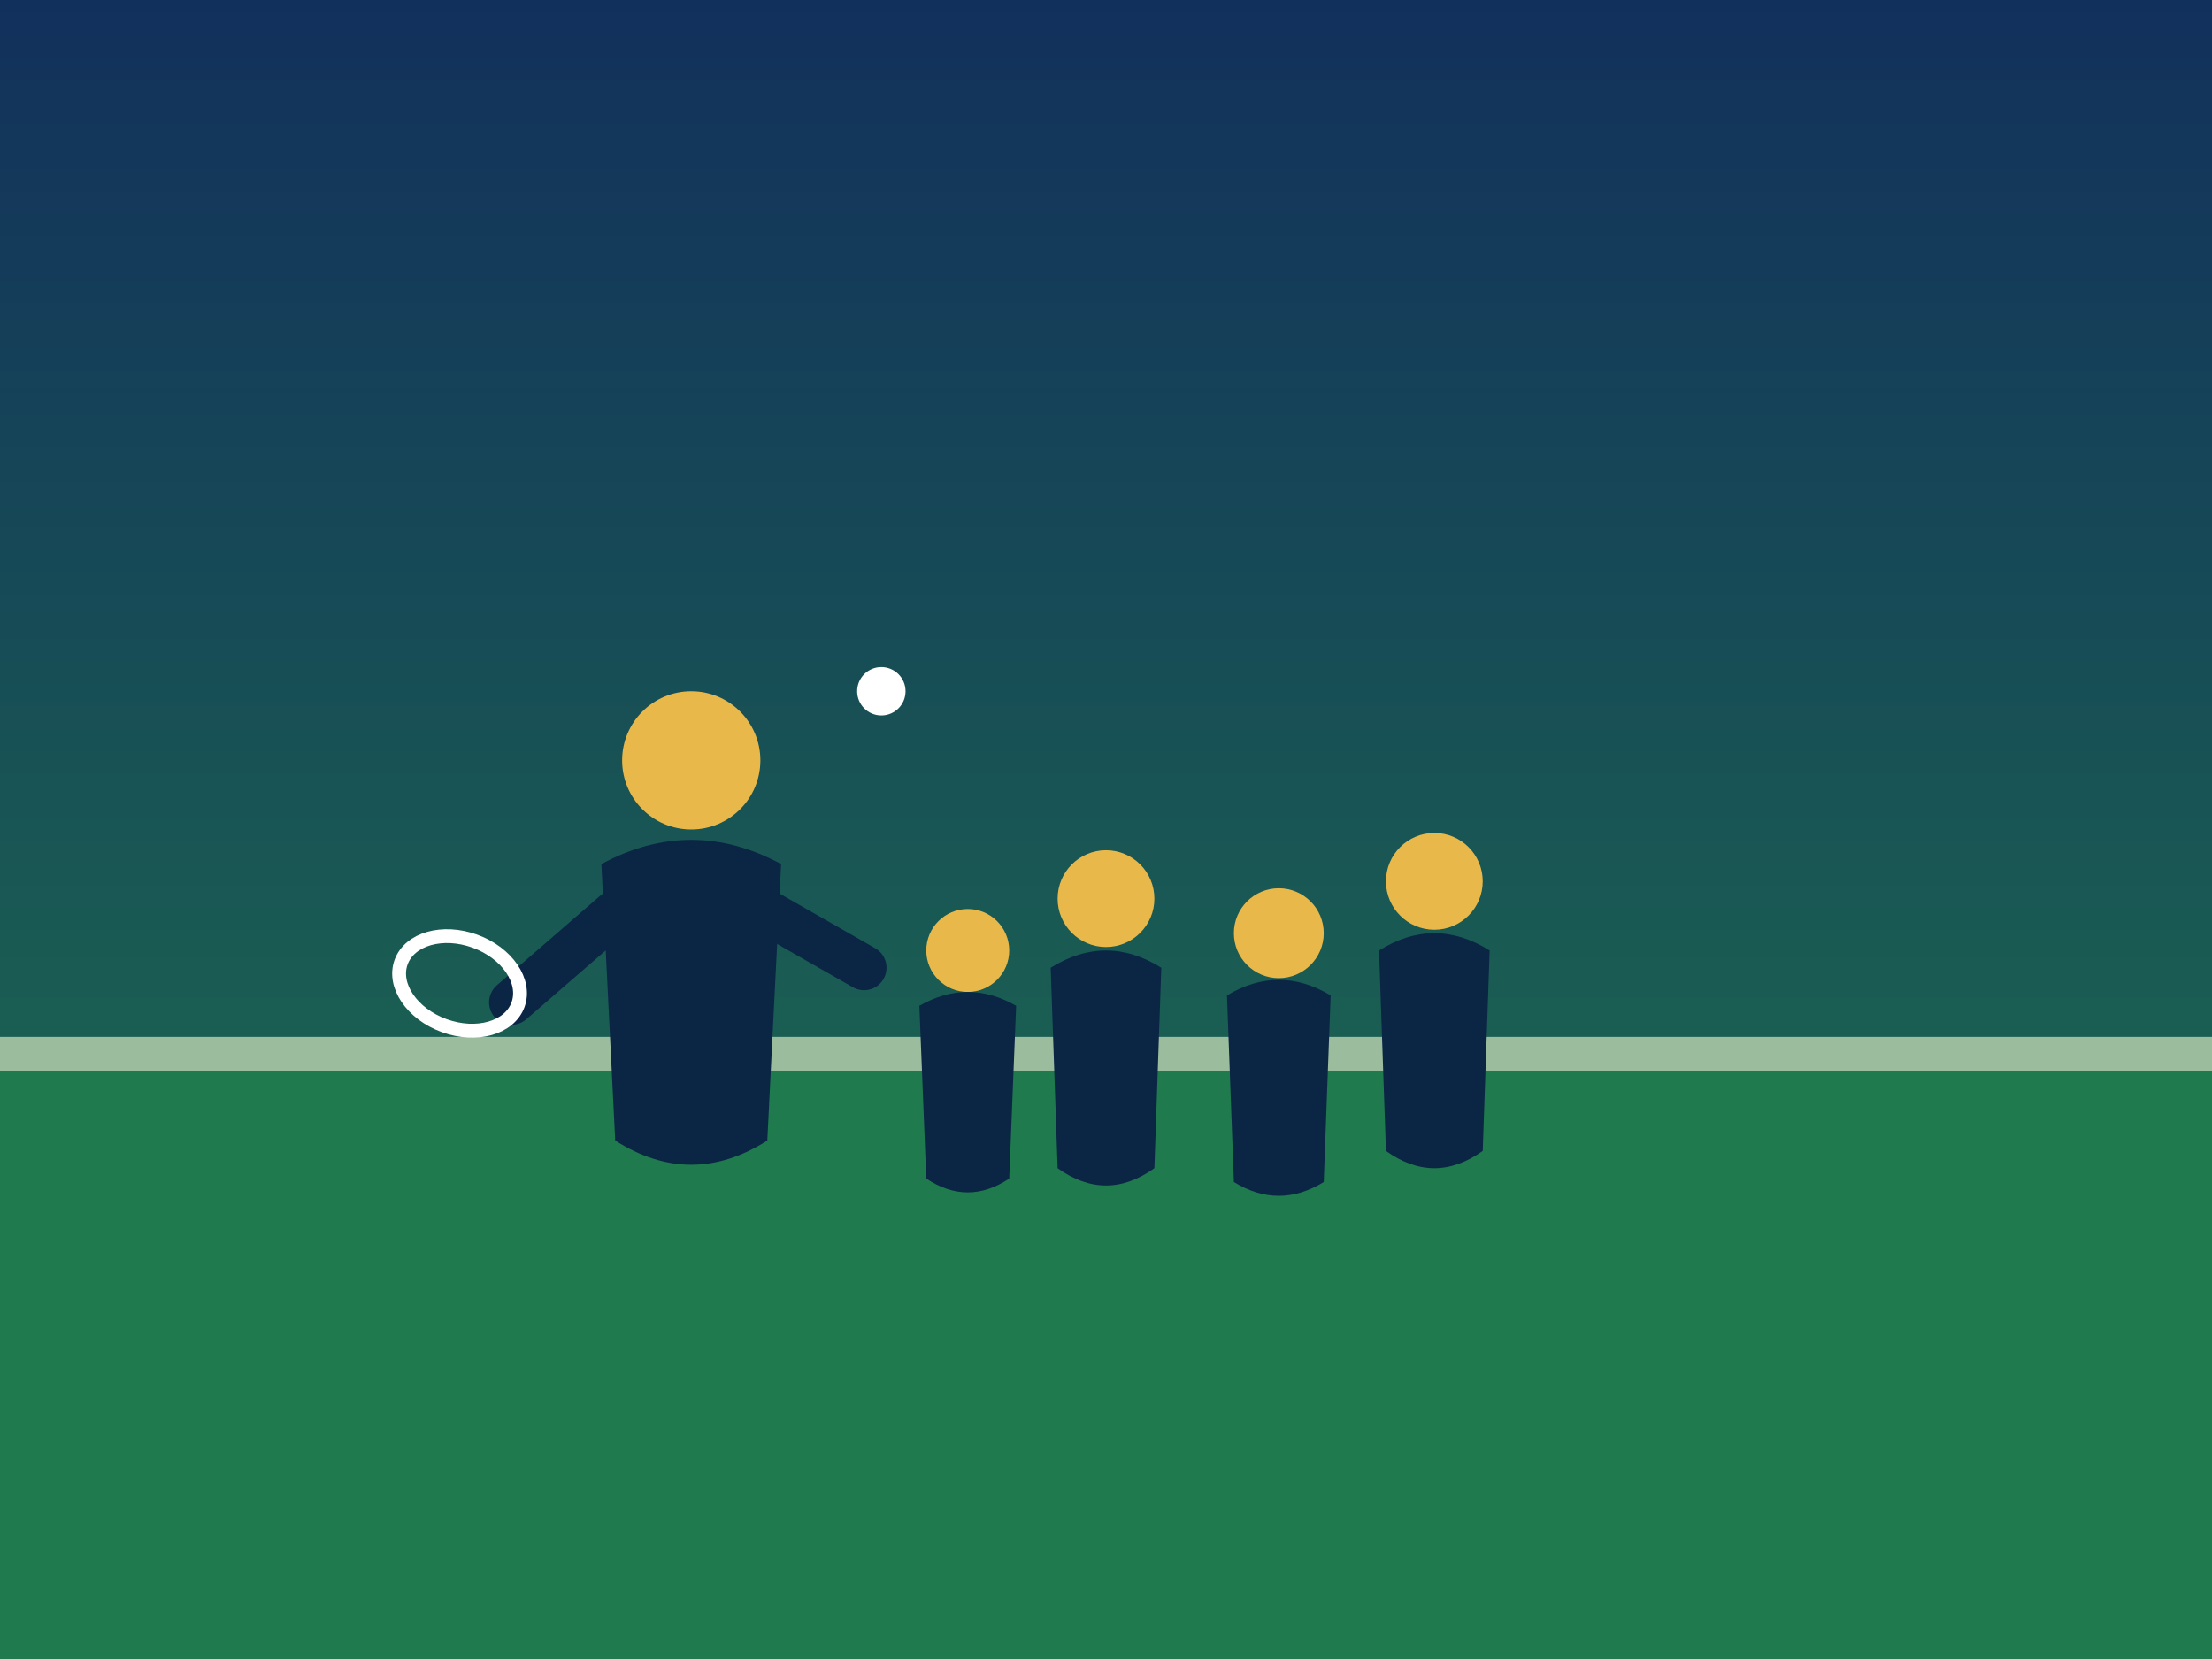
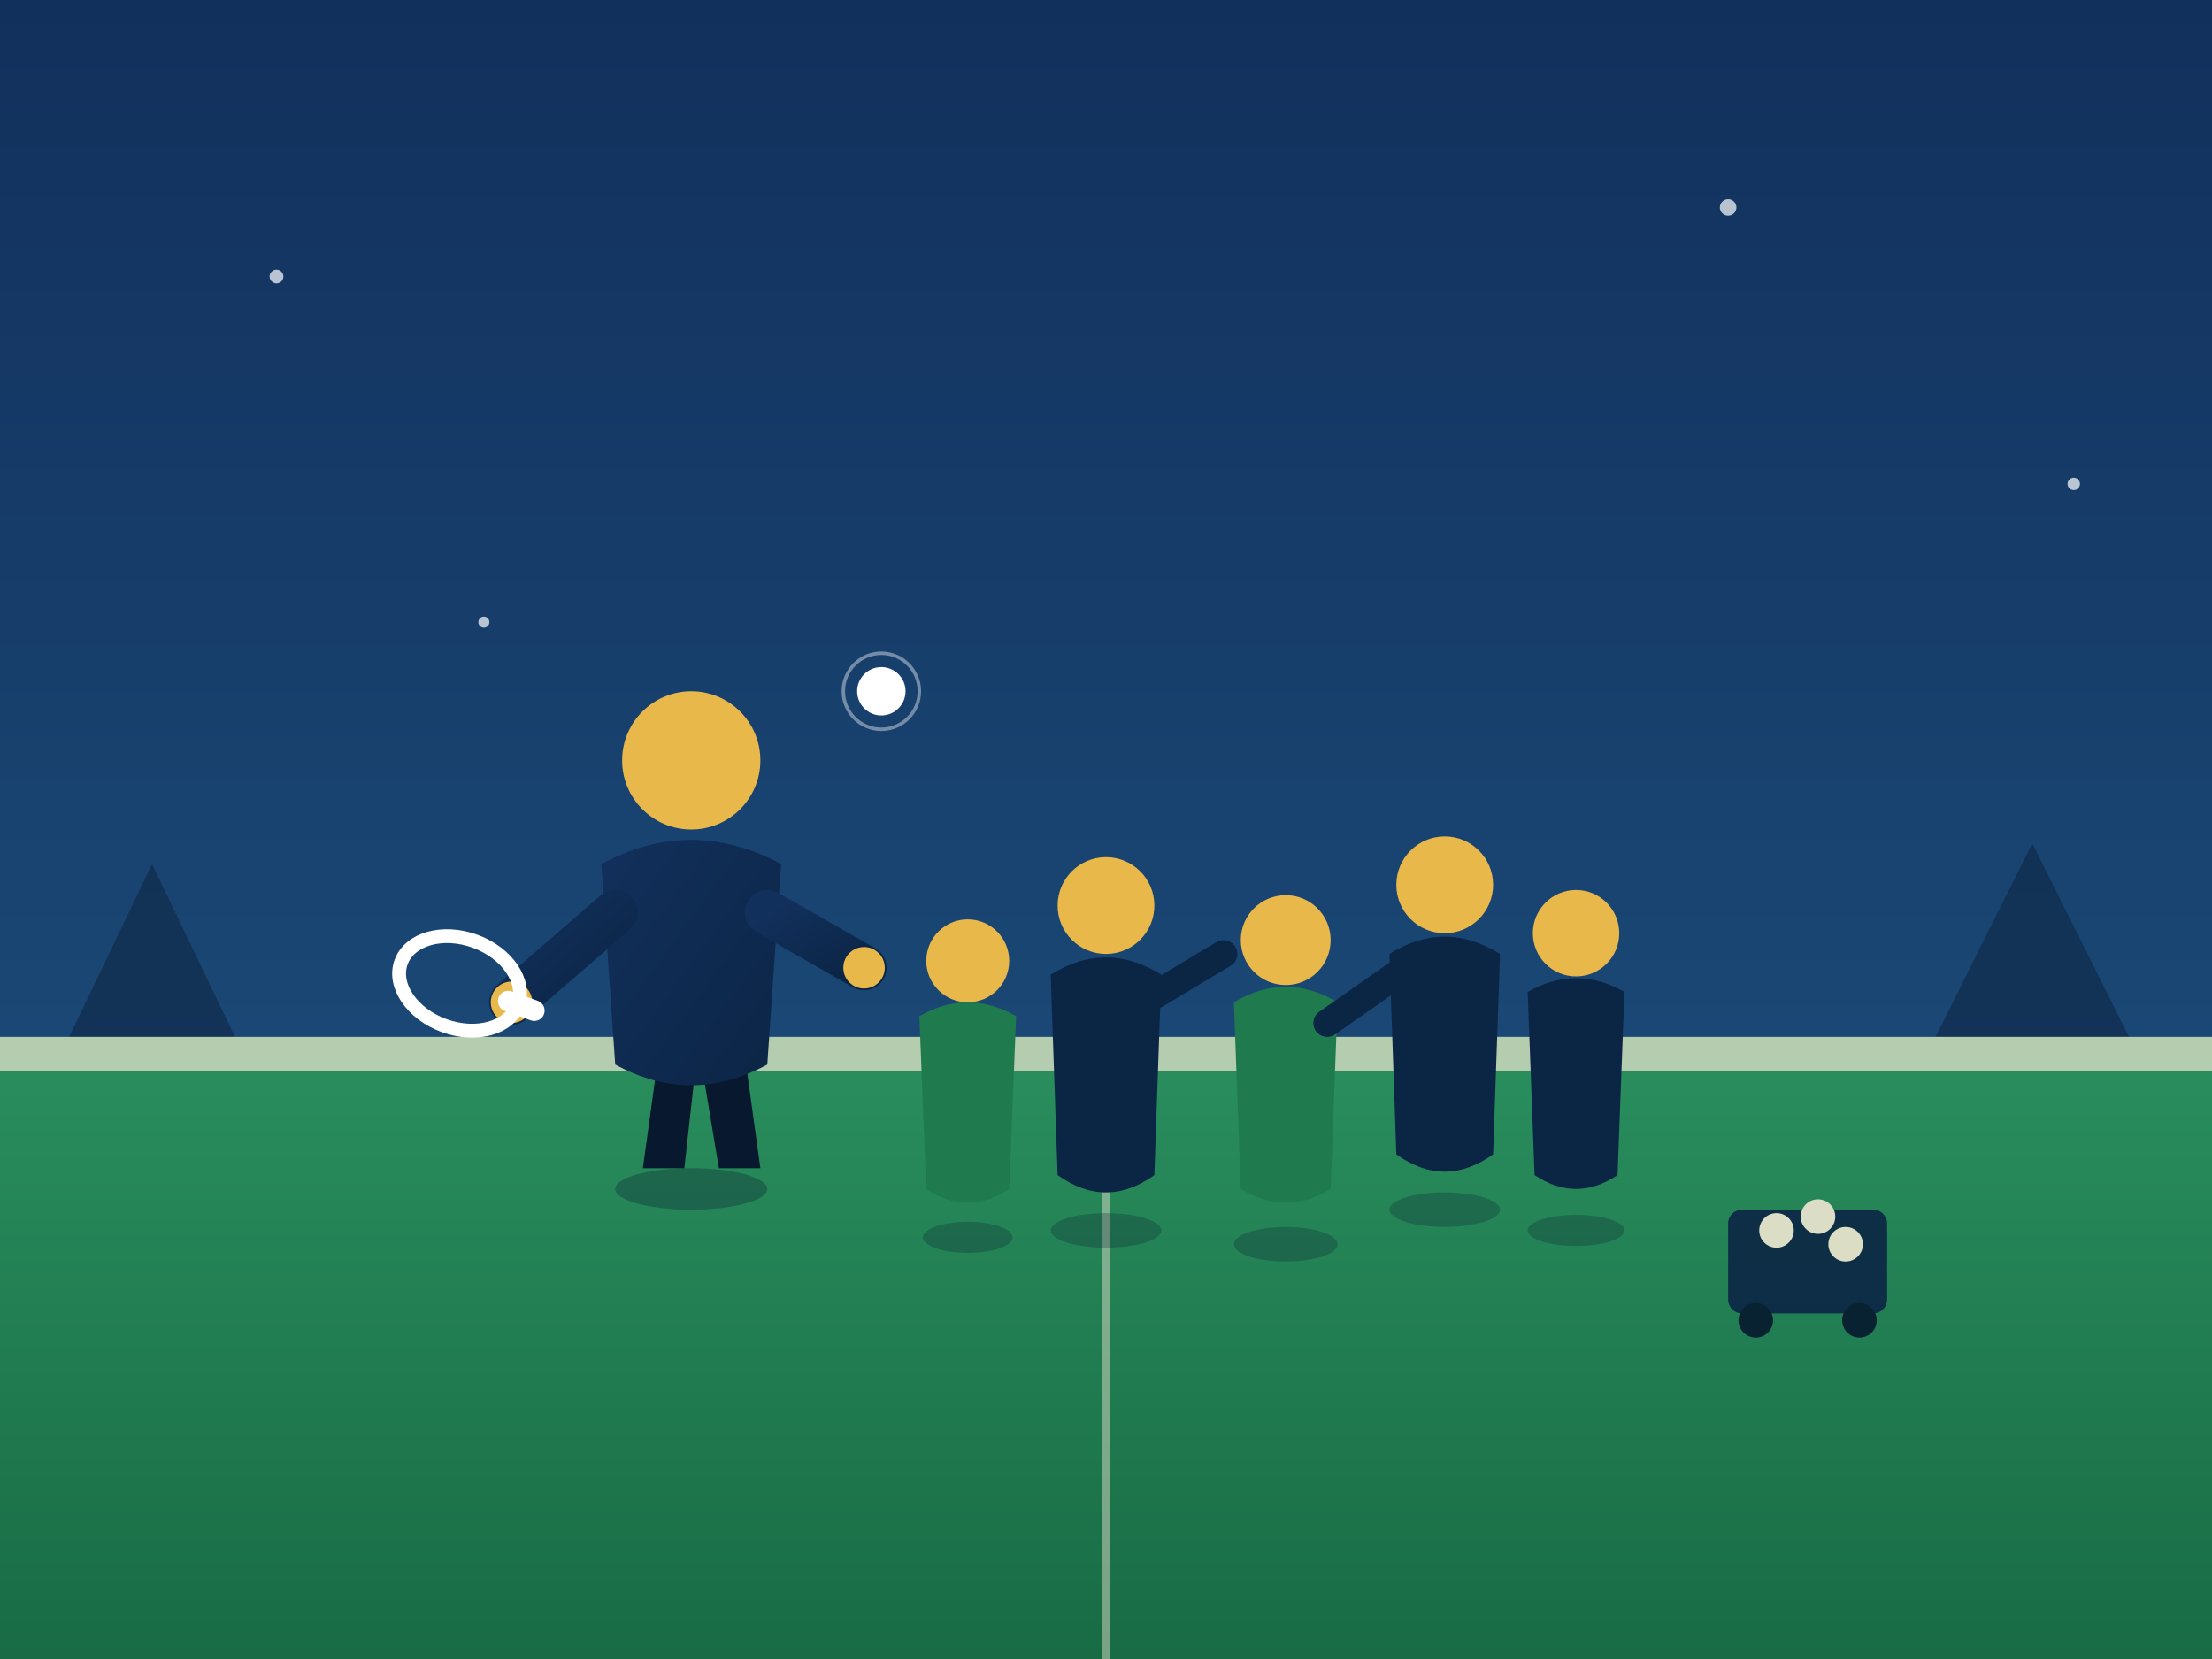
<svg xmlns="http://www.w3.org/2000/svg" viewBox="0 0 640 480" role="img" aria-label="Illustration of a coach demonstrating platform tennis technique to a group of middle schoolers on court.">
  <defs>
    <linearGradient id="c1sky" x1="0" y1="0" x2="0" y2="1">
      <stop offset="0%" stop-color="#12305C" />
+       <stop offset="70%" stop-color="#1B4A78" />
      <stop offset="100%" stop-color="#1F7A4D" />
+     </linearGradient>
+     <linearGradient id="c1court" x1="0" y1="0" x2="0" y2="1">
+       <stop offset="0%" stop-color="#2A8F5E" />
+       <stop offset="100%" stop-color="#186B45" />
+     </linearGradient>
+     <linearGradient id="c1coach" x1="0" y1="0" x2="1" y2="1">
+       <stop offset="0%" stop-color="#12305C" />
+       <stop offset="100%" stop-color="#0B2545" />
    </linearGradient>
  </defs>
  <rect width="640" height="480" fill="url(#c1sky)" />
-   <rect x="0" y="300" width="640" height="180" fill="#1F7A4D" />
-   <rect x="0" y="300" width="640" height="10" fill="#EFE7D2" opacity="0.6" />
+   <g fill="#0E2743" opacity="0.6">
+     <path d="M20 300 L44 250 L68 300 Z" />
+     <path d="M560 300 L588 244 L616 300 Z" />
+   </g>
+   <rect x="0" y="300" width="640" height="180" fill="url(#c1court)" />
+   <rect x="0" y="300" width="640" height="10" fill="#EFE7D2" opacity="0.7" />
+   <line x1="320" y1="300" x2="320" y2="480" stroke="#EFE7D2" stroke-width="2.5" opacity="0.45" />
+   <g transform="translate(500,330)" opacity="0.9">
+     <rect x="0" y="20" width="46" height="30" rx="4" fill="#0B2545" />
+     <circle cx="8" cy="52" r="5" fill="#07182F" />
+     <circle cx="38" cy="52" r="5" fill="#07182F" />
+     <circle cx="14" cy="26" r="5" fill="#EFE7D2" />
+     <circle cx="26" cy="22" r="5" fill="#EFE7D2" />
+     <circle cx="34" cy="30" r="5" fill="#EFE7D2" />
+   </g>
  <g transform="translate(200,220)">
+     <ellipse cx="0" cy="124" rx="22" ry="6" fill="#07182F" opacity="0.3" />
+     <path d="M-6 60 L-14 118 L-2 118 L2 82 L8 118 L20 118 L12 60 Z" fill="#07182F" />
    <circle cx="0" cy="0" r="20" fill="#E8B84B" />
-     <path d="M-26 30 Q0 16 26 30 L22 110 Q0 124 -22 110 Z" fill="#0B2545" />
-     <path d="M-22 44 L-52 70" stroke="#0B2545" stroke-width="13" stroke-linecap="round" />
+     <path d="M-26 30 Q0 16 26 30 L22 88 Q0 100 -22 88 Z" fill="url(#c1coach)" />
+     <path d="M-22 44 L-52 70" stroke="url(#c1coach)" stroke-width="13" stroke-linecap="round" />
+     <circle cx="-52" cy="70" r="6" fill="#E8B84B" />
    <g transform="translate(-52,70) rotate(20)">
      <ellipse cx="-16" cy="0" rx="18" ry="13" fill="none" stroke="#fff" stroke-width="4" />
+       <rect x="-4" y="-3" width="14" height="6" rx="3" fill="#fff" />
    </g>
-     <path d="M22 44 L50 60" stroke="#0B2545" stroke-width="13" stroke-linecap="round" />
+     <path d="M22 44 L50 60" stroke="url(#c1coach)" stroke-width="13" stroke-linecap="round" />
+     <circle cx="50" cy="60" r="6" fill="#E8B84B" />
  </g>
-   <g fill="#0B2545">
-     <g transform="translate(320,260)">
+   <g>
+     <g transform="translate(320,262)">
+       <ellipse cx="0" cy="94" rx="16" ry="5" fill="#07182F" opacity="0.25" />
      <circle cx="0" cy="0" r="14" fill="#E8B84B" />
-       <path d="M-16 20 Q0 10 16 20 L14 78 Q0 88 -14 78 Z" />
+       <path d="M-16 20 Q0 10 16 20 L14 78 Q0 88 -14 78 Z" fill="#0B2545" />
+       <path d="M14 26 L34 14" stroke="#0B2545" stroke-width="8" stroke-linecap="round" />
    </g>
-     <g transform="translate(370,270)">
+     <g transform="translate(372,272)">
+       <ellipse cx="0" cy="88" rx="15" ry="5" fill="#07182F" opacity="0.25" />
      <circle cx="0" cy="0" r="13" fill="#E8B84B" />
-       <path d="M-15 18 Q0 9 15 18 L13 72 Q0 80 -13 72 Z" />
+       <path d="M-15 18 Q0 9 15 18 L13 72 Q0 80 -13 72 Z" fill="#1F7A4D" />
    </g>
-     <g transform="translate(415,255)">
+     <g transform="translate(418,256)">
+       <ellipse cx="0" cy="94" rx="16" ry="5" fill="#07182F" opacity="0.25" />
      <circle cx="0" cy="0" r="14" fill="#E8B84B" />
-       <path d="M-16 20 Q0 10 16 20 L14 78 Q0 88 -14 78 Z" />
+       <path d="M-16 20 Q0 10 16 20 L14 78 Q0 88 -14 78 Z" fill="#0B2545" />
+       <path d="M-14 26 L-34 40" stroke="#0B2545" stroke-width="8" stroke-linecap="round" />
    </g>
-     <g transform="translate(280,275)">
+     <g transform="translate(280,278)">
+       <ellipse cx="0" cy="80" rx="13" ry="4.5" fill="#07182F" opacity="0.25" />
      <circle cx="0" cy="0" r="12" fill="#E8B84B" />
-       <path d="M-14 16 Q0 8 14 16 L12 66 Q0 74 -12 66 Z" />
+       <path d="M-14 16 Q0 8 14 16 L12 66 Q0 74 -12 66 Z" fill="#1F7A4D" />
+     </g>
+     <g transform="translate(456,270)">
+       <ellipse cx="0" cy="86" rx="14" ry="4.5" fill="#07182F" opacity="0.25" />
+       <circle cx="0" cy="0" r="12.5" fill="#E8B84B" />
+       <path d="M-14 17 Q0 9 14 17 L12 70 Q0 78 -12 70 Z" fill="#0B2545" />
    </g>
  </g>
  <circle cx="255" cy="200" r="7" fill="#fff" />
+   <circle cx="255" cy="200" r="11" fill="none" stroke="#fff" stroke-width="1" opacity="0.4" />
+   <g fill="#fff" opacity="0.7">
+     <circle cx="80" cy="80" r="2" />
+     <circle cx="500" cy="60" r="2.4" />
+     <circle cx="600" cy="140" r="1.8" />
+     <circle cx="140" cy="180" r="1.6" />
+   </g>
</svg>
